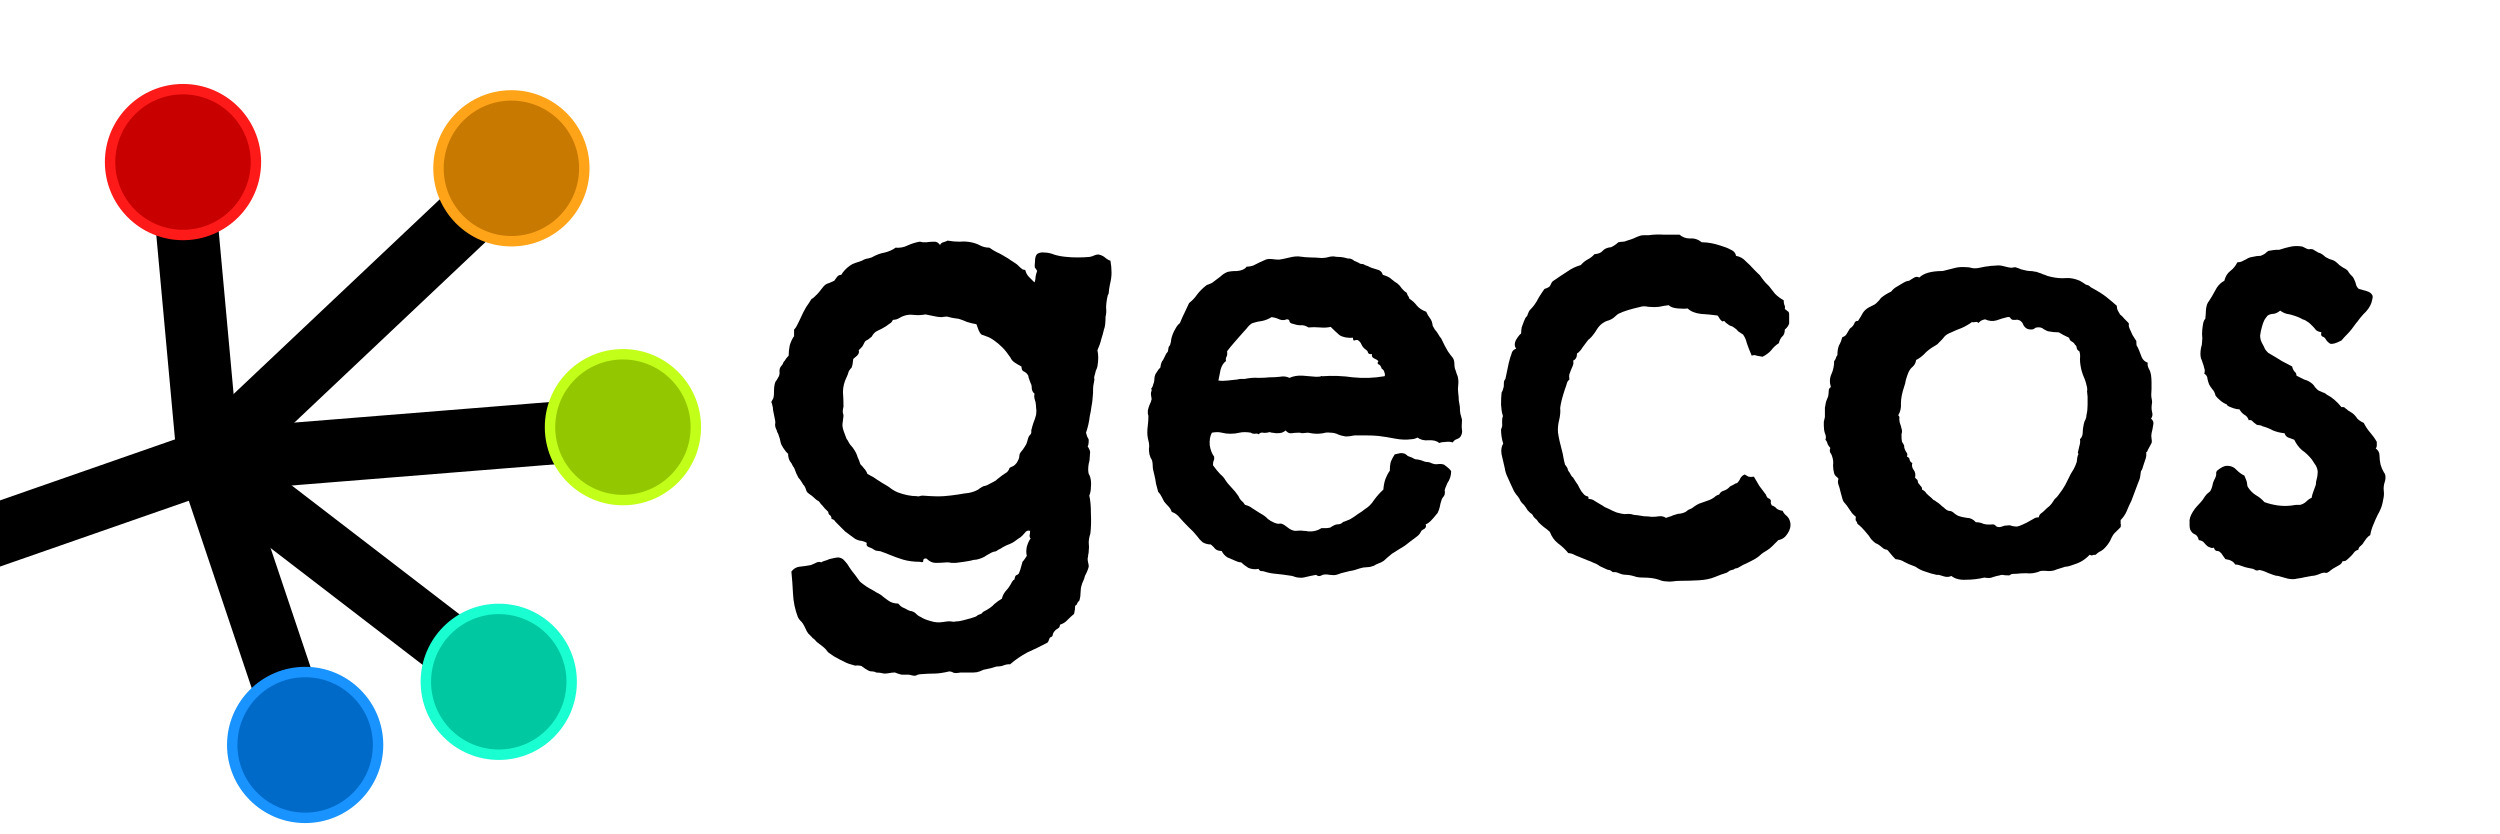
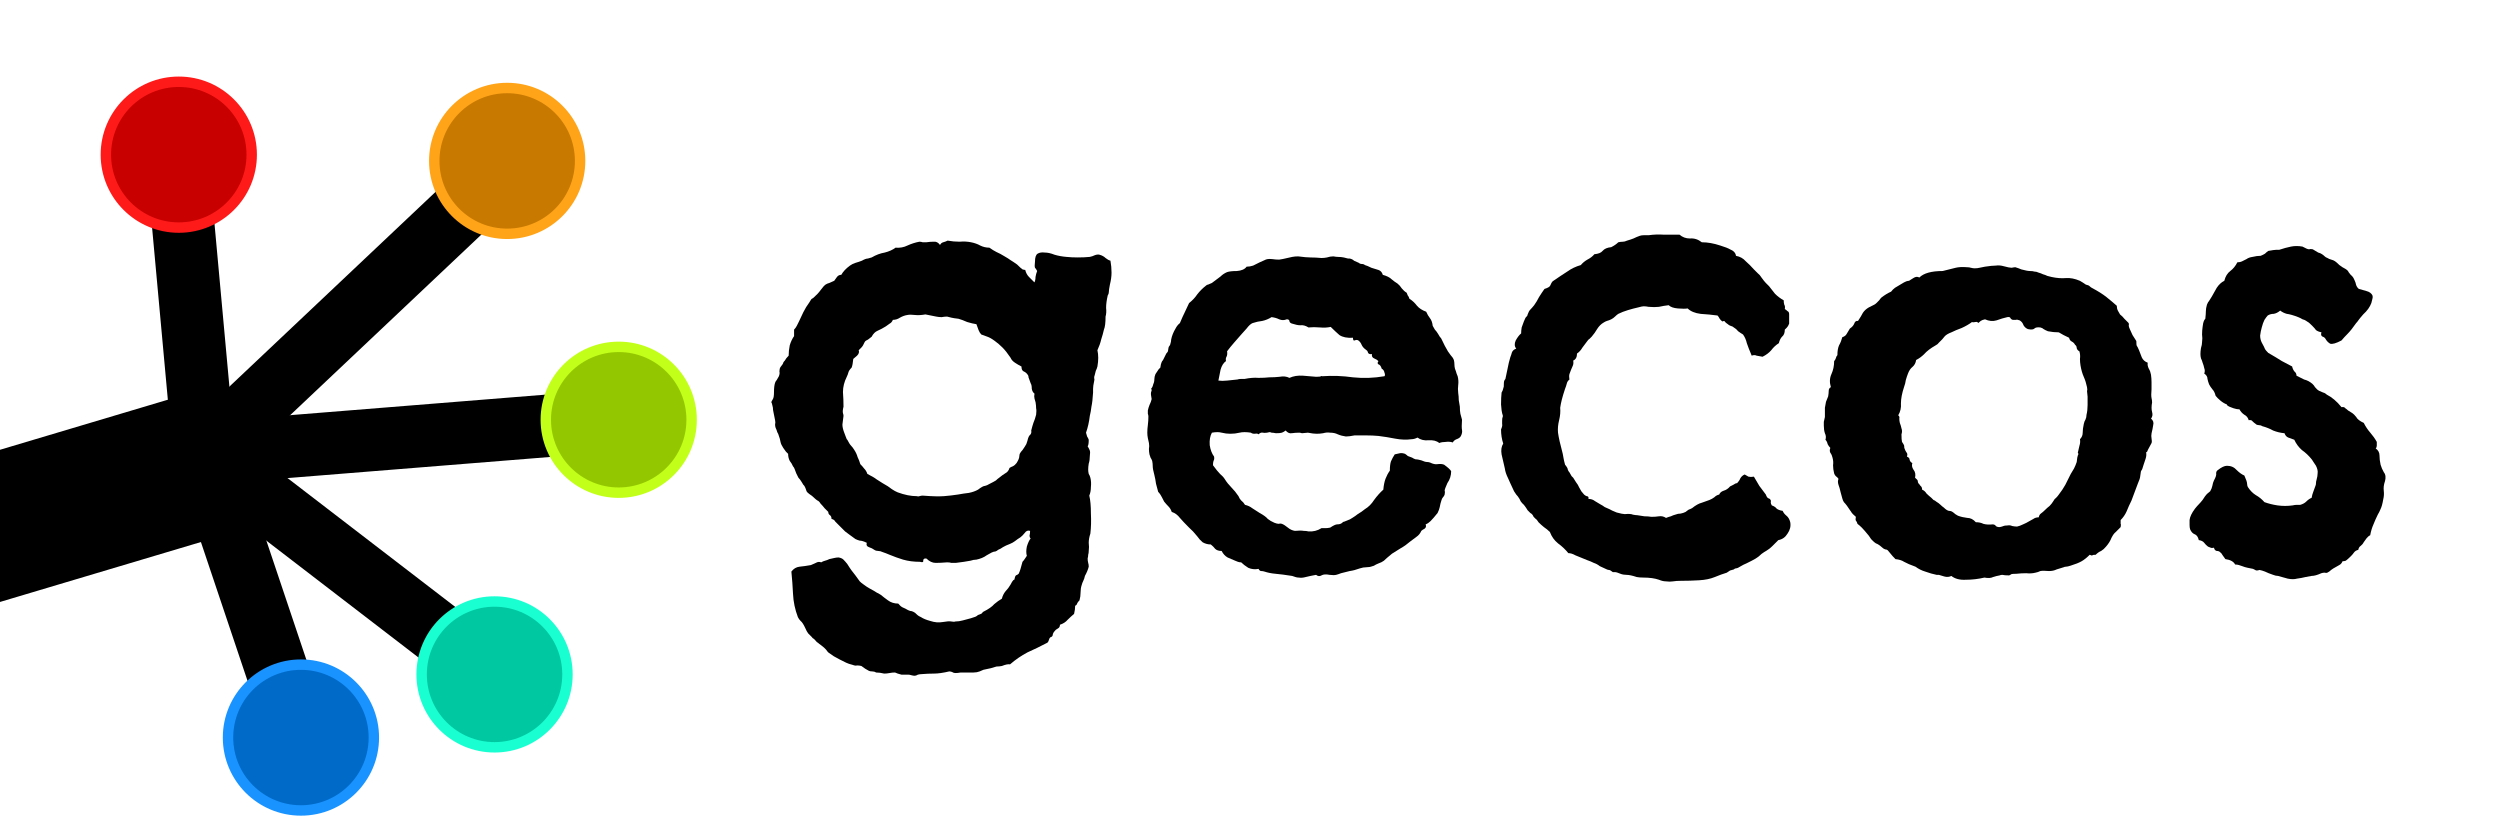
<svg xmlns="http://www.w3.org/2000/svg" width="1200" height="400" viewBox="0 0 317.5 105.833" version="1.1" id="svg8">
  <defs id="defs2" />
  <g id="layer1" transform="translate(0,-191.1667)">
-     <g id="g4626">
-       <path id="path4565" d="m 22.985,211.741 3.475,37.952" style="fill:none;stroke:#000000;stroke-width:7.938;stroke-linecap:round;stroke-linejoin:miter;stroke-miterlimit:4;stroke-dasharray:none;stroke-opacity:1" />
-       <path id="path4567" d="M 64.946,213.345 26.46,249.693" style="fill:none;stroke:#000000;stroke-width:7.938;stroke-linecap:round;stroke-linejoin:miter;stroke-miterlimit:4;stroke-dasharray:none;stroke-opacity:1" />
-       <path id="path4569" d="m 79.646,245.417 -53.187,4.276" style="fill:none;stroke:#000000;stroke-width:7.938;stroke-linecap:round;stroke-linejoin:miter;stroke-miterlimit:4;stroke-dasharray:none;stroke-opacity:1" />
-       <path id="path4571" d="M 63.343,278.024 26.46,249.693" style="fill:none;stroke:#000000;stroke-width:7.938;stroke-linecap:round;stroke-linejoin:miter;stroke-miterlimit:4;stroke-dasharray:none;stroke-opacity:1" />
-       <path id="path4573" d="m 38.754,286.309 -12.294,-36.616" style="fill:none;stroke:#000000;stroke-width:7.938;stroke-linecap:round;stroke-linejoin:miter;stroke-miterlimit:4;stroke-dasharray:none;stroke-opacity:1" />
-       <path id="path4575" d="M -2.673,259.85 26.46,249.693" style="fill:none;stroke:#000000;stroke-width:7.938;stroke-linecap:round;stroke-linejoin:miter;stroke-miterlimit:4;stroke-dasharray:none;stroke-opacity:1" />
-       <circle r="9.26" cy="211.751" cx="23.241" id="path4520" style="fill:#c80000;fill-opacity:1;stroke:#ff1a1a;stroke-width:1.323;stroke-linecap:square;stroke-linejoin:miter;stroke-miterlimit:4;stroke-dasharray:none;stroke-dashoffset:0;stroke-opacity:1;paint-order:normal" />
-       <circle r="9.26" cy="212.543" cx="64.947" id="path4520-0" style="fill:#c87900;fill-opacity:1;stroke:#ffa419;stroke-width:1.323;stroke-linecap:square;stroke-linejoin:miter;stroke-miterlimit:4;stroke-dasharray:none;stroke-dashoffset:0;stroke-opacity:1;paint-order:normal" />
-       <circle r="9.26" cy="245.417" cx="79.112" id="path4520-6" style="fill:#93c800;fill-opacity:1;stroke:#c2ff19;stroke-width:1.323;stroke-linecap:square;stroke-linejoin:miter;stroke-miterlimit:4;stroke-dasharray:none;stroke-dashoffset:0;stroke-opacity:1;paint-order:normal" />
-       <circle r="9.26" cy="277.757" cx="63.343" id="path4520-4" style="fill:#00c8a1;fill-opacity:1;stroke:#19ffd2;stroke-width:1.323;stroke-linecap:square;stroke-linejoin:miter;stroke-miterlimit:4;stroke-dasharray:none;stroke-dashoffset:0;stroke-opacity:1;paint-order:normal" />
-       <circle r="9.26" cy="285.775" cx="38.754" id="path4520-62" style="fill:#006ac8;fill-opacity:1;stroke:#1993ff;stroke-width:1.323;stroke-linecap:square;stroke-linejoin:miter;stroke-miterlimit:4;stroke-dasharray:none;stroke-dashoffset:0;stroke-opacity:1;paint-order:normal" />
-     </g>
    <g aria-label="gecos" style="font-style:normal;font-variant:normal;font-weight:normal;font-stretch:normal;font-size:70.556px;line-height:1.25;font-family:'Chelsea Market';-inkscape-font-specification:'Chelsea Market, Normal';font-variant-ligatures:normal;font-variant-caps:normal;font-variant-numeric:normal;font-feature-settings:normal;text-align:start;letter-spacing:0px;word-spacing:0px;writing-mode:lr-tb;text-anchor:start;fill:#000000;fill-opacity:1;stroke:none;stroke-width:0.265" id="text826">
      <path d="m 141.027,224.277 q 0.138,0.758 0.138,1.516 0,0.689 -0.207,1.516 -0.138,0.689 -0.138,0.965 0,0.207 -0.138,0.413 -0.207,0.896 -0.207,1.585 0.069,0.62 -0.069,1.102 0,1.171 -0.207,1.654 -0.138,0.62 -0.345,1.24 -0.138,0.62 -0.482,1.378 0.207,0.896 0,2.067 -0.069,0.276 -0.207,0.551 -0.069,0.276 -0.138,0.551 -0.069,0.138 -0.069,0.345 0.069,0.207 0,0.413 -0.138,0.62 -0.138,0.965 0,0.276 0,0.482 -0.069,1.171 -0.207,1.791 -0.069,0.62 -0.207,1.171 -0.138,1.171 -0.482,2.136 0.069,0.276 0.138,0.482 0.138,0.207 0.207,0.413 0,0.689 -0.138,0.827 0.207,0.345 0.276,0.551 0.069,0.207 0,0.689 0,0.551 -0.138,0.965 -0.069,0.413 -0.069,0.758 0,0.276 0.069,0.551 0.138,0.207 0.207,0.482 0.138,0.551 0.069,1.171 0,0.62 -0.207,1.102 0.207,0.827 0.207,2.274 0.069,1.378 -0.069,2.549 -0.207,0.62 -0.207,1.171 0.069,0.551 0,1.034 0,0.276 -0.069,0.482 0,0.207 -0.069,0.482 0,0.276 0.069,0.551 0.069,0.207 0.069,0.482 -0.138,0.551 -0.482,1.171 -0.069,0.345 -0.207,0.62 -0.138,0.276 -0.207,0.551 -0.138,0.413 -0.138,0.896 0,0.551 -0.138,1.034 -0.138,0.138 -0.276,0.345 -0.069,0.276 -0.276,0.345 0,0.482 -0.138,1.034 -0.413,0.345 -0.827,0.758 -0.345,0.413 -0.965,0.62 0,0.345 -0.276,0.482 -0.276,0.138 -0.413,0.345 -0.138,0.138 -0.207,0.345 0,0.207 -0.138,0.345 -0.276,0.069 -0.345,0.345 -0.069,0.276 -0.207,0.413 -1.309,0.689 -2.549,1.24 -1.171,0.62 -2.205,1.516 -0.345,-0.069 -1.034,0.207 -0.345,0.069 -0.689,0.069 -0.276,0.069 -0.689,0.207 -0.62,0.138 -0.965,0.207 -0.345,0.138 -0.482,0.207 -0.345,0.138 -0.758,0.138 -0.413,0 -0.896,0 -0.345,0 -0.758,0 -0.344,0.069 -0.689,0.069 -0.207,0 -0.413,-0.138 -0.207,-0.069 -0.345,-0.069 -1.171,0.276 -1.929,0.276 -0.758,0 -1.585,0.069 -0.207,0 -0.482,0.069 -0.207,0.138 -0.413,0.138 -0.138,0 -0.413,-0.069 -0.207,-0.069 -0.345,-0.069 h -0.896 q -0.276,-0.069 -0.482,-0.138 -0.207,-0.069 -0.345,-0.138 -0.345,0 -0.689,0.069 -0.345,0.069 -0.689,0.069 -0.551,-0.138 -1.034,-0.138 -0.207,-0.138 -0.482,-0.138 -0.276,0 -0.413,-0.069 -0.138,-0.069 -0.482,-0.276 -0.276,-0.207 -0.482,-0.345 -0.276,-0.069 -0.551,-0.069 -0.207,0.069 -0.551,-0.069 -0.551,-0.138 -0.827,-0.276 -0.276,-0.138 -0.827,-0.413 -0.413,-0.207 -0.758,-0.413 -0.276,-0.207 -0.689,-0.482 -0.138,-0.138 -0.276,-0.345 -0.138,-0.138 -0.276,-0.276 -0.413,-0.345 -0.62,-0.482 -0.138,-0.138 -0.276,-0.207 -0.345,-0.413 -0.482,-0.482 -0.069,0 -0.138,-0.138 -0.207,-0.207 -0.482,-0.482 -0.207,-0.276 -0.345,-0.62 -0.345,-0.758 -0.62,-0.965 -0.207,-0.207 -0.345,-0.482 -0.551,-1.447 -0.62,-2.963 -0.069,-1.447 -0.207,-2.825 0.413,-0.551 1.034,-0.62 0.689,-0.069 1.447,-0.207 0.345,-0.138 0.62,-0.276 0.345,-0.207 0.689,-0.069 0.207,-0.138 0.482,-0.207 0.276,-0.069 0.551,-0.207 0.345,-0.069 0.62,-0.138 0.276,-0.069 0.551,-0.069 0.413,0.069 0.62,0.276 0.207,0.207 0.482,0.551 0.344,0.551 0.551,0.827 0.207,0.276 0.482,0.62 0.413,0.551 0.551,0.758 0.207,0.207 0.413,0.345 0.551,0.413 0.827,0.551 0.345,0.207 0.62,0.345 0.413,0.276 0.482,0.276 0.138,0.069 0.345,0.207 0.413,0.345 0.896,0.689 0.551,0.413 1.309,0.413 0.276,0.345 0.551,0.482 0.345,0.138 0.689,0.345 0.276,0.138 0.482,0.138 0.207,0.069 0.413,0.207 0.345,0.345 0.482,0.413 0.138,0.069 0.276,0.138 0.413,0.276 1.171,0.482 0.827,0.276 1.585,0.138 0.758,-0.138 1.102,-0.069 0.345,0.069 0.482,0 0.482,0 0.965,-0.138 0.551,-0.138 1.034,-0.276 0.207,-0.069 0.413,-0.138 0.276,-0.069 0.482,-0.276 0.482,-0.138 0.551,-0.276 0.069,-0.138 0.138,-0.138 0.965,-0.482 1.378,-0.965 0.482,-0.413 0.965,-0.689 0.138,-0.551 0.482,-0.965 0.345,-0.345 0.62,-0.827 0.207,-0.413 0.345,-0.551 0.069,-0.069 0.138,-0.069 0.069,-0.413 0.207,-0.551 0.207,-0.069 0.345,-0.207 0.207,-0.413 0.482,-1.516 0.138,-0.138 0.276,-0.345 0.138,-0.207 0.276,-0.413 -0.138,-0.482 0,-1.171 0.207,-0.689 0.482,-1.034 -0.138,-0.138 -0.138,-0.345 0.069,-0.276 0.069,-0.62 -0.413,-0.138 -0.689,0.276 -0.276,0.345 -0.551,0.551 -0.345,0.207 -0.689,0.482 -0.276,0.207 -0.62,0.345 -0.551,0.207 -0.896,0.413 -0.276,0.207 -0.62,0.345 -0.138,0.138 -0.345,0.207 -0.207,0 -0.482,0.138 -0.276,0.138 -0.62,0.345 -0.276,0.207 -0.62,0.345 -0.345,0.138 -0.689,0.207 -0.345,0 -0.758,0.138 -0.413,0.069 -0.827,0.138 -0.413,0.069 -1.034,0.138 -0.276,0 -0.551,0 -0.207,-0.069 -0.551,-0.069 -0.827,0.069 -1.447,0.069 -0.62,0 -1.171,-0.551 -0.413,-0.069 -0.413,0.276 0.069,0.276 -0.413,0.138 -1.171,0 -2.136,-0.276 -0.896,-0.276 -1.723,-0.62 -0.482,-0.207 -0.896,-0.345 -0.276,-0.138 -0.551,-0.138 -0.276,0 -0.482,-0.138 -0.276,-0.207 -0.689,-0.345 -0.413,-0.138 -0.276,-0.551 -0.551,-0.276 -0.896,-0.276 -0.276,-0.069 -0.551,-0.207 -0.482,-0.345 -0.758,-0.551 -0.276,-0.207 -0.551,-0.413 l -0.827,-0.827 q -0.207,-0.207 -0.413,-0.413 -0.138,-0.276 -0.482,-0.345 0,-0.344 -0.207,-0.482 -0.207,-0.138 -0.207,-0.413 -0.276,-0.276 -0.482,-0.482 -0.207,-0.276 -0.482,-0.551 -0.207,-0.345 -0.413,-0.413 -0.207,-0.138 -0.345,-0.276 -0.345,-0.345 -0.689,-0.551 -0.276,-0.207 -0.345,-0.345 -0.207,-0.689 -0.413,-0.827 -0.138,-0.207 -0.207,-0.345 -0.207,-0.344 -0.413,-0.551 -0.138,-0.276 -0.276,-0.551 -0.138,-0.413 -0.207,-0.551 -0.069,-0.207 -0.207,-0.345 -0.138,-0.345 -0.413,-0.689 -0.207,-0.413 -0.207,-0.896 -0.138,-0.138 -0.276,-0.276 -0.138,-0.207 -0.345,-0.482 -0.276,-0.413 -0.345,-0.758 -0.069,-0.413 -0.207,-0.758 -0.069,-0.276 -0.207,-0.482 -0.069,-0.276 -0.207,-0.551 -0.069,-0.207 -0.069,-0.413 0.069,-0.276 0,-0.551 -0.138,-0.758 -0.207,-1.034 -0.069,-0.276 -0.069,-0.551 -0.138,-0.689 -0.207,-0.689 0,-0.069 0.207,-0.413 0.138,-0.207 0.138,-0.896 0,-0.758 0.138,-1.171 0.069,-0.207 0.207,-0.345 0.138,-0.207 0.276,-0.482 0.138,-0.345 0.069,-0.62 0,-0.344 0.138,-0.551 0.345,-0.413 0.345,-0.551 0.069,-0.138 0.207,-0.276 0.138,-0.276 0.482,-0.62 0,-0.62 0.138,-1.309 0.207,-0.689 0.551,-1.171 v -0.827 q 0.207,-0.207 0.345,-0.482 0.138,-0.276 0.276,-0.551 0.276,-0.551 0.551,-1.171 0.345,-0.689 0.758,-1.24 0.276,-0.482 0.345,-0.482 0.138,-0.069 0.207,-0.138 0.551,-0.482 0.896,-0.965 0.345,-0.482 0.62,-0.689 0.207,-0.138 0.482,-0.207 0.345,-0.138 0.62,-0.276 0.207,-0.276 0.345,-0.482 0.207,-0.276 0.551,-0.276 0.345,-0.62 1.102,-1.171 0.276,-0.207 0.689,-0.345 0.482,-0.138 0.827,-0.276 0.482,-0.276 0.758,-0.276 0.276,-0.069 0.482,-0.138 0.827,-0.482 1.654,-0.62 0.827,-0.207 1.378,-0.62 0.827,0.069 1.516,-0.276 0.758,-0.345 1.516,-0.482 0.207,0 0.413,0.069 0.207,0 0.482,0 0.482,-0.069 0.896,-0.069 0.482,-0.069 0.827,0.413 0.138,-0.276 0.413,-0.345 0.276,-0.069 0.551,-0.207 0.758,0.138 1.516,0.138 0.758,-0.069 1.447,0.069 0.689,0.138 1.171,0.413 0.551,0.276 1.171,0.276 0.482,0.345 0.896,0.551 0.482,0.207 1.034,0.551 0.482,0.276 0.758,0.482 0.345,0.207 0.827,0.551 0.482,0.482 0.689,0.62 0.207,0.069 0.345,0.069 0.138,0.551 0.482,0.896 0.345,0.345 0.689,0.689 0.138,-0.276 0.138,-0.689 0.069,-0.413 0.207,-0.758 -0.138,-0.276 -0.276,-0.413 -0.069,-0.207 0,-0.758 0,-0.827 0.345,-1.034 0.345,-0.207 0.896,-0.138 0.551,0 1.24,0.276 0.689,0.207 1.516,0.276 0.62,0.069 1.447,0.069 0.827,0 1.516,-0.069 0.345,-0.069 0.62,-0.207 0.345,-0.138 0.62,-0.069 0.482,0.138 0.758,0.413 0.344,0.276 0.62,0.344 z m -9.44,19.568 q 0.069,-0.551 0,-0.827 0,-0.344 -0.069,-0.758 -0.069,-0.276 -0.138,-0.482 -0.069,-0.276 0,-0.62 -0.276,-0.207 -0.344,-0.62 0,-0.482 -0.138,-0.689 -0.207,-0.551 -0.276,-0.758 0,-0.207 -0.069,-0.276 -0.207,-0.345 -0.551,-0.482 -0.276,-0.138 -0.276,-0.62 -0.413,-0.207 -0.827,-0.482 -0.413,-0.276 -0.551,-0.62 -0.551,-0.827 -1.034,-1.309 -0.482,-0.482 -0.965,-0.827 -0.551,-0.413 -0.965,-0.551 -0.413,-0.138 -0.758,-0.276 -0.207,-0.207 -0.345,-0.551 -0.138,-0.345 -0.276,-0.758 -0.482,-0.069 -1.171,-0.276 -0.62,-0.276 -1.102,-0.413 -0.62,-0.069 -0.896,-0.138 -0.276,-0.069 -0.551,-0.138 -0.345,0 -0.689,0.069 -0.345,0 -0.689,-0.069 -0.345,-0.069 -0.689,-0.138 -0.345,-0.069 -0.689,-0.138 -0.758,0.138 -1.378,0.069 -0.551,-0.069 -0.896,0 -0.482,0.069 -0.965,0.345 -0.413,0.276 -0.896,0.276 -0.138,0.345 -0.413,0.482 -0.207,0.138 -0.482,0.345 -0.551,0.345 -1.034,0.551 -0.482,0.207 -0.758,0.758 -0.482,0.413 -0.689,0.482 -0.138,0.069 -0.207,0.207 -0.207,0.482 -0.413,0.689 -0.207,0.207 -0.344,0.345 0.138,0.345 -0.207,0.689 -0.345,0.276 -0.482,0.413 -0.069,0.758 -0.207,1.102 -0.345,0.345 -0.413,0.62 -0.069,0.276 -0.207,0.551 -0.482,0.965 -0.482,1.929 0.069,0.965 0.069,1.86 -0.138,0.551 -0.069,0.827 0.069,0.207 0.069,0.345 -0.069,0.62 -0.138,1.102 0,0.413 0.207,0.965 0.069,0.138 0.207,0.551 0.138,0.413 0.207,0.413 0.276,0.551 0.482,0.758 0.207,0.207 0.413,0.551 0.276,0.413 0.413,0.896 0.207,0.413 0.345,0.896 0.276,0.276 0.482,0.551 0.276,0.276 0.413,0.689 0.827,0.413 1.171,0.689 0.413,0.276 0.758,0.482 0.758,0.413 1.171,0.758 0.413,0.276 0.758,0.413 1.309,0.482 2.412,0.482 0.207,0.069 0.345,0 0.207,-0.069 0.413,-0.069 1.791,0.138 2.687,0.069 0.896,-0.069 1.791,-0.207 0.758,-0.138 1.378,-0.207 0.689,-0.138 1.171,-0.413 0.62,-0.482 0.896,-0.482 0.276,-0.069 0.482,-0.207 0.689,-0.345 0.896,-0.482 0.207,-0.207 0.413,-0.345 0.413,-0.345 0.758,-0.551 0.413,-0.207 0.551,-0.689 0.207,-0.138 0.413,-0.207 0.276,-0.138 0.482,-0.413 0.345,-0.551 0.345,-0.827 0,-0.276 0.138,-0.482 0.138,-0.207 0.276,-0.345 0.138,-0.207 0.276,-0.413 0.138,-0.207 0.207,-0.345 0.069,-0.207 0.138,-0.413 0.138,-0.62 0.345,-0.758 0.207,-0.207 0.138,-0.551 0.138,-0.551 0.276,-0.965 0.207,-0.482 0.345,-1.034 z" style="font-style:normal;font-variant:normal;font-weight:normal;font-stretch:normal;font-size:70.556px;font-family:'Chelsea Market';-inkscape-font-specification:'Chelsea Market, Normal';font-variant-ligatures:normal;font-variant-caps:normal;font-variant-numeric:normal;font-feature-settings:normal;text-align:start;writing-mode:lr-tb;text-anchor:start;stroke-width:0.265" id="path828" />
      <path d="m 185.675,244.466 q -0.069,0.965 0,1.309 0.069,0.345 -0.138,0.758 -0.138,0.276 -0.551,0.413 -0.345,0.138 -0.482,0.413 -0.413,-0.138 -0.896,-0.069 -0.482,0 -0.827,0.138 -0.482,-0.413 -1.378,-0.345 -0.827,0.069 -1.378,-0.345 -0.413,0.207 -0.758,0.207 -0.965,0.138 -2.067,-0.069 -1.034,-0.207 -2.136,-0.345 -0.758,-0.069 -1.585,-0.069 -0.827,0 -1.447,0 -0.689,0.138 -1.102,0.138 -0.551,-0.069 -1.034,-0.276 -0.413,-0.207 -0.965,-0.207 -0.413,-0.069 -0.896,0.069 -0.413,0.069 -0.827,0.069 -0.413,0 -1.102,-0.138 -0.551,0.069 -0.758,0.069 -0.207,-0.069 -0.345,-0.069 -0.482,0 -0.965,0.069 -0.413,0.069 -0.758,-0.345 -0.276,0.207 -0.482,0.276 -0.207,0.069 -0.758,0.069 -0.345,-0.069 -0.551,-0.069 -0.138,-0.069 -0.276,-0.069 -0.482,0.138 -0.827,0.069 -0.276,-0.069 -0.551,0.207 -0.138,-0.138 -0.482,-0.069 -0.345,0 -0.482,-0.138 -0.896,-0.138 -1.447,0 -0.551,0.138 -1.171,0.138 -0.551,0 -1.102,-0.138 -0.482,-0.138 -1.24,0 -0.345,0.62 -0.276,1.585 0.138,0.896 0.551,1.447 0.069,0.344 -0.069,0.551 -0.069,0.207 -0.069,0.551 0.551,0.758 0.896,1.102 0.413,0.345 0.62,0.689 0.345,0.551 0.827,1.034 0.482,0.482 0.896,1.102 0.138,0.345 0.345,0.551 0.276,0.207 0.482,0.551 0.551,0.138 0.896,0.413 0.413,0.276 0.965,0.62 0.758,0.413 1.034,0.758 0.345,0.276 0.827,0.482 0.345,0.138 0.551,0.138 0.207,-0.069 0.413,0 0.344,0.138 0.758,0.482 0.413,0.344 0.896,0.413 0.758,-0.069 1.102,0 0.345,0 0.62,0.069 0.896,0.069 1.654,-0.413 0.345,0 0.551,0 0.207,0 0.551,-0.069 0.62,-0.413 0.896,-0.413 0.345,0 0.551,-0.138 0.207,-0.207 0.344,-0.207 0.207,-0.069 0.345,-0.138 0.413,-0.138 0.689,-0.345 0.345,-0.207 0.689,-0.482 0.482,-0.276 0.896,-0.62 0.689,-0.413 1.171,-1.171 0.551,-0.758 1.171,-1.309 0.069,-0.827 0.276,-1.378 0.207,-0.551 0.551,-1.034 0,-0.758 0.138,-1.171 0.207,-0.482 0.482,-0.896 0.345,-0.069 0.62,-0.138 0.276,-0.069 0.689,0.069 0.207,0.138 0.345,0.276 0.207,0.069 0.551,0.207 0.207,0.138 0.413,0.207 0.276,0 0.758,0.138 0.482,0.207 0.689,0.207 0.207,0 0.413,0.069 0.551,0.276 0.965,0.207 0.482,-0.069 0.827,0.069 0.758,0.551 0.896,0.827 0,0.827 -0.482,1.516 -0.345,0.758 -0.345,0.965 0.069,0.138 0,0.482 -0.069,0.207 -0.207,0.345 -0.138,0.138 -0.207,0.413 -0.138,0.413 -0.207,0.827 -0.069,0.345 -0.276,0.758 -0.551,0.689 -0.896,1.034 -0.276,0.276 -0.62,0.413 0.138,0.345 -0.138,0.551 -0.276,0.138 -0.413,0.276 -0.207,0.482 -0.62,0.758 -0.345,0.276 -0.827,0.62 -0.551,0.482 -1.171,0.827 -0.551,0.345 -1.102,0.689 -0.758,0.62 -1.034,0.896 -0.276,0.207 -0.689,0.345 -0.345,0.138 -0.551,0.276 -0.138,0.069 -0.207,0.069 -0.345,0.138 -0.758,0.138 -0.413,0 -0.827,0.138 -0.758,0.276 -1.309,0.345 -0.551,0.138 -1.102,0.276 -0.345,0.138 -0.62,0.207 -0.276,0.069 -0.827,0 -0.689,-0.138 -1.034,0.069 -0.344,0.207 -0.689,-0.069 -0.758,0.138 -1.309,0.276 -0.482,0.138 -0.896,0.069 -0.207,0 -0.413,-0.069 -0.207,-0.069 -0.413,-0.138 -1.309,-0.207 -2.136,-0.276 -0.758,-0.069 -1.378,-0.276 -0.207,-0.069 -0.413,-0.069 -0.207,0 -0.345,-0.276 -0.689,0.138 -1.309,-0.138 -0.551,-0.345 -0.896,-0.689 -0.207,0 -0.413,-0.069 -0.138,-0.069 -0.345,-0.138 -0.482,-0.207 -0.965,-0.413 -0.482,-0.276 -0.758,-0.827 -0.551,0 -0.827,-0.276 -0.207,-0.276 -0.551,-0.551 -0.551,0 -1.034,-0.276 -0.413,-0.345 -0.689,-0.758 -0.551,-0.689 -1.034,-1.102 -0.758,-0.758 -1.171,-1.24 -0.413,-0.551 -1.034,-0.758 -0.138,-0.413 -0.413,-0.689 -0.276,-0.276 -0.551,-0.62 -0.345,-0.689 -0.482,-0.896 -0.138,-0.207 -0.276,-0.345 -0.138,-0.551 -0.276,-1.034 -0.069,-0.551 -0.207,-1.102 -0.207,-0.758 -0.207,-1.102 0,-0.345 -0.069,-0.689 -0.069,-0.207 -0.207,-0.413 -0.069,-0.207 -0.138,-0.413 -0.069,-0.345 -0.069,-0.689 0.069,-0.345 0,-0.758 -0.069,-0.345 -0.138,-0.62 -0.069,-0.345 -0.069,-0.689 0,-0.482 0.069,-0.965 0.069,-0.551 0.069,-1.102 0,-0.138 -0.069,-0.345 0,-0.276 0,-0.413 0.069,-0.345 0.207,-0.689 0.207,-0.413 0.276,-0.758 -0.138,-0.62 -0.069,-0.896 0.138,-0.276 0,-0.413 0.138,-0.138 0.207,-0.345 0.069,-0.276 0.138,-0.413 0.069,-0.207 0.069,-0.482 0,-0.276 0.138,-0.62 0.345,-0.551 0.413,-0.62 0.138,-0.138 0.207,-0.207 0.069,-0.482 0.138,-0.62 0.069,-0.207 0.207,-0.345 0.345,-0.689 0.413,-0.827 0.138,-0.138 0.207,-0.276 0.069,-0.551 0.138,-0.62 0.069,-0.069 0.138,-0.207 0.138,-0.413 0.138,-0.689 0.069,-0.345 0.207,-0.689 0.138,-0.345 0.345,-0.689 0.207,-0.413 0.551,-0.689 0.345,-0.827 0.62,-1.378 0.276,-0.62 0.551,-1.171 0.62,-0.482 1.034,-1.102 0.482,-0.62 1.102,-1.102 0.138,-0.138 0.276,-0.138 0.207,-0.069 0.482,-0.207 0.758,-0.551 1.102,-0.827 0.345,-0.345 0.827,-0.551 0.413,-0.138 1.24,-0.138 0.896,-0.069 1.24,-0.551 0.413,0 0.827,-0.138 0.413,-0.207 0.827,-0.413 0.276,-0.138 0.62,-0.276 0.345,-0.207 0.965,-0.138 0.482,0.069 0.896,0.069 0.482,-0.069 1.034,-0.207 0.276,-0.069 0.62,-0.138 0.345,-0.069 0.758,-0.069 1.034,0.138 1.585,0.138 0.62,0 1.378,0.069 0.345,0 0.689,-0.069 0.413,-0.138 0.827,-0.138 0.345,0.069 0.62,0.069 0.345,0 0.689,0.069 0.482,0.138 0.551,0.138 0.138,0 0.207,0 0.345,0.069 0.551,0.276 0.276,0.138 0.62,0.276 0.138,0.138 0.345,0.138 0.276,0 0.413,0.138 0.276,0.069 0.827,0.345 0.482,0.138 0.896,0.276 0.413,0.138 0.551,0.62 0.758,0.207 1.102,0.551 0.413,0.345 0.758,0.551 0.276,0.207 0.551,0.62 0.276,0.345 0.62,0.551 0.069,0.207 0.138,0.345 0.138,0.138 0.207,0.413 0.551,0.345 0.965,0.896 0.413,0.482 1.171,0.758 0.207,0.482 0.482,0.827 0.276,0.345 0.345,0.965 0.138,0.207 0.276,0.482 0.207,0.207 0.413,0.551 0.069,0.138 0.207,0.345 0.207,0.207 0.276,0.413 0.345,0.758 0.758,1.447 0.138,0.207 0.345,0.482 0.276,0.276 0.413,0.62 0.069,0.276 0.069,0.551 0,0.276 0.069,0.551 0.138,0.344 0.207,0.62 0.069,0.207 0.138,0.345 0.138,0.551 0.069,1.102 -0.069,0.482 0,1.034 0.069,0.413 0.069,0.896 0.069,0.413 0.138,0.827 0,0.551 0.069,0.896 z m -9.853,-5.512 q 0.138,-0.138 0,-0.482 -0.069,-0.345 -0.345,-0.482 -0.138,-0.482 -0.413,-0.551 -0.207,-0.138 0,-0.413 -0.207,-0.207 -0.551,-0.345 -0.345,-0.138 -0.276,-0.551 -0.345,0.069 -0.482,-0.138 -0.069,-0.276 -0.207,-0.345 -0.482,-0.345 -0.62,-0.689 -0.138,-0.345 -0.413,-0.551 -0.207,-0.138 -0.482,0 -0.207,0.069 -0.207,-0.345 -1.102,0.069 -1.723,-0.345 -0.551,-0.482 -1.102,-1.034 -0.62,0.138 -1.378,0.069 -0.758,-0.069 -1.447,0 -0.551,-0.345 -1.034,-0.276 -0.413,0 -1.034,-0.207 -0.276,-0.069 -0.345,-0.276 0,-0.276 -0.345,-0.276 -0.482,0.207 -0.965,0 -0.413,-0.207 -0.965,-0.276 -0.551,0.345 -1.171,0.482 -0.62,0.069 -1.24,0.276 -0.345,0.138 -0.758,0.689 -0.413,0.482 -0.62,0.689 -0.482,0.551 -0.965,1.102 -0.482,0.551 -0.896,1.102 0.069,0.413 -0.069,0.689 -0.138,0.207 -0.069,0.551 -0.482,0.345 -0.689,1.102 -0.138,0.689 -0.276,1.378 0.482,0.069 1.102,0 0.62,-0.069 1.309,-0.138 0.207,-0.069 0.413,-0.069 0.276,0 0.482,0 1.034,-0.207 1.791,-0.138 0.758,0 1.378,-0.069 0.689,0 1.309,-0.069 0.689,-0.138 1.24,0.138 0.758,-0.345 1.723,-0.276 1.034,0.069 1.654,0.138 0.551,0 0.62,-0.069 0.069,-0.069 0.138,0 1.998,-0.138 3.927,0.138 1.998,0.207 3.996,-0.138 z" style="font-style:normal;font-variant:normal;font-weight:normal;font-stretch:normal;font-size:70.556px;font-family:'Chelsea Market';-inkscape-font-specification:'Chelsea Market, Normal';font-variant-ligatures:normal;font-variant-caps:normal;font-variant-numeric:normal;font-feature-settings:normal;text-align:start;writing-mode:lr-tb;text-anchor:start;stroke-width:0.265" id="path830" />
      <path d="m 227.361,257.488 q 0.138,0.758 -0.345,1.447 -0.413,0.689 -1.171,0.827 -0.345,0.345 -0.758,0.758 -0.413,0.413 -1.034,0.758 -0.345,0.207 -0.689,0.551 -0.345,0.276 -0.896,0.551 -0.276,0.138 -0.689,0.345 -0.345,0.138 -0.689,0.345 -0.413,0.276 -0.62,0.276 -0.138,0 -0.276,0.138 -0.207,0.069 -0.482,0.138 -0.207,0.138 -0.413,0.276 -0.689,0.207 -1.516,0.551 -0.827,0.345 -1.998,0.413 -1.171,0.069 -2.343,0.069 -0.551,0 -0.965,0.069 -0.413,0.069 -0.896,0 -0.413,0 -0.896,-0.207 -0.413,-0.138 -0.896,-0.207 -0.551,-0.069 -1.102,-0.069 -0.482,0 -0.827,-0.069 -0.827,-0.276 -1.309,-0.276 -0.413,0 -0.758,-0.138 -0.482,-0.207 -0.689,-0.207 -0.138,0 -0.276,0 -0.345,-0.276 -0.482,-0.276 -0.138,0 -0.276,-0.069 -0.482,-0.207 -0.896,-0.413 -0.345,-0.276 -0.758,-0.413 -0.413,-0.207 -0.827,-0.345 -0.965,-0.413 -1.516,-0.62 -0.482,-0.276 -0.896,-0.276 -0.551,-0.689 -1.309,-1.24 -0.689,-0.551 -1.034,-1.447 -0.345,-0.345 -0.758,-0.62 -0.345,-0.276 -0.689,-0.62 -0.207,-0.345 -0.345,-0.413 -0.138,-0.138 -0.276,-0.276 -0.138,-0.345 -0.413,-0.482 -0.207,-0.207 -0.344,-0.345 -0.413,-0.689 -0.689,-0.896 -0.207,-0.207 -0.345,-0.551 -0.207,-0.345 -0.413,-0.551 -0.138,-0.207 -0.276,-0.413 -0.345,-0.758 -0.482,-1.034 -0.138,-0.345 -0.276,-0.62 -0.345,-0.689 -0.413,-1.24 -0.207,-0.965 -0.413,-1.791 -0.138,-0.827 0.207,-1.378 -0.276,-0.827 -0.276,-1.791 0.207,-0.482 0.138,-0.689 0,-0.276 0,-0.413 0,-0.345 0.069,-0.482 0.069,-0.138 -0.069,-0.482 -0.069,-0.207 -0.138,-1.102 0,-0.896 0.069,-1.516 0.069,-0.138 0.138,-0.276 0.069,-0.207 0.138,-0.482 0,-0.62 0.069,-0.758 0.069,-0.138 0.138,-0.207 0.138,-0.62 0.276,-1.309 0.138,-0.758 0.345,-1.447 0.138,-0.345 0.207,-0.62 0.138,-0.345 0.551,-0.482 -0.344,-0.413 -0.069,-1.034 0.345,-0.62 0.689,-0.896 0,-0.345 0.069,-0.758 0.138,-0.413 0.276,-0.758 0.207,-0.551 0.345,-0.62 0.138,-0.138 0.138,-0.276 0.138,-0.413 0.344,-0.62 0.207,-0.207 0.482,-0.551 0.345,-0.482 0.62,-1.034 0.344,-0.551 0.689,-1.034 0.689,-0.207 0.758,-0.482 0.138,-0.345 0.276,-0.482 1.102,-0.758 1.86,-1.24 0.758,-0.551 1.723,-0.827 0.345,-0.413 0.827,-0.689 0.551,-0.276 0.896,-0.689 0.758,-0.069 1.034,-0.413 0.345,-0.413 1.102,-0.482 0.551,-0.276 0.896,-0.62 0.276,-0.069 0.551,-0.069 0.276,0 0.551,-0.138 0.482,-0.138 0.827,-0.276 0.413,-0.207 0.827,-0.345 0.207,-0.069 0.482,-0.069 0.276,0 0.62,0 0.965,-0.138 1.929,-0.069 0.965,0 1.998,0 0.551,0.482 1.309,0.482 0.827,-0.069 1.516,0.482 1.102,0 2.343,0.413 0.896,0.276 1.24,0.482 0.689,0.276 0.758,0.827 0.758,0.138 1.24,0.689 0.551,0.482 1.034,1.034 0.276,0.276 0.482,0.482 0.276,0.207 0.482,0.551 0.345,0.482 0.551,0.689 0.207,0.207 0.413,0.413 0.345,0.413 0.758,0.965 0.482,0.482 1.102,0.827 0,0.345 0.069,0.551 0.138,0.207 0.069,0.551 0.207,0.138 0.345,0.276 0.207,0.069 0.207,0.413 v 1.171 q -0.138,0.345 -0.276,0.482 -0.138,0.138 -0.276,0.276 0,0.62 -0.345,0.896 -0.276,0.276 -0.413,0.827 -0.551,0.345 -0.965,0.896 -0.413,0.482 -1.102,0.827 -0.413,-0.069 -0.758,-0.138 -0.276,-0.138 -0.62,0 -0.413,-0.965 -0.62,-1.585 -0.138,-0.62 -0.482,-1.102 -0.345,-0.207 -0.62,-0.413 -0.207,-0.276 -0.551,-0.482 -0.138,-0.138 -0.413,-0.207 -0.207,-0.069 -0.345,-0.207 -0.207,-0.138 -0.345,-0.276 -0.069,-0.207 -0.345,-0.069 -0.207,-0.138 -0.345,-0.345 -0.138,-0.276 -0.276,-0.413 -1.034,-0.138 -2.136,-0.207 -1.102,-0.138 -1.654,-0.689 -0.413,0.069 -1.24,0 -0.827,-0.069 -1.171,-0.413 -0.62,0.069 -1.24,0.207 -0.551,0.069 -1.309,0 -0.345,-0.069 -0.62,-0.069 -0.207,0 -0.689,0.138 -0.62,0.138 -1.309,0.345 -0.689,0.207 -1.24,0.482 -0.207,0.138 -0.413,0.345 -0.207,0.207 -0.482,0.345 -0.276,0.138 -0.551,0.207 -0.207,0.069 -0.413,0.207 -0.482,0.276 -0.827,0.827 -0.276,0.482 -0.689,0.965 -0.138,0.138 -0.276,0.276 -0.138,0.069 -0.276,0.276 -0.276,0.345 -0.62,0.827 -0.276,0.482 -0.689,0.758 0,0.689 -0.482,0.896 0.069,0.413 -0.069,0.689 -0.069,0.207 -0.207,0.482 -0.069,0.207 -0.207,0.551 -0.069,0.276 0,0.689 -0.276,0.207 -0.345,0.551 -0.069,0.276 -0.207,0.62 -0.276,0.827 -0.413,1.378 -0.138,0.551 -0.207,1.034 0.069,0.758 -0.138,1.585 -0.207,0.827 -0.138,1.585 0.069,0.482 0.207,1.102 0.138,0.551 0.276,1.102 0.138,0.482 0.207,0.965 0.069,0.413 0.207,0.896 0.345,0.413 0.345,0.62 0.069,0.207 0.207,0.345 0.207,0.345 0.276,0.482 0.069,0.069 0.207,0.207 0.138,0.207 0.345,0.551 0.276,0.345 0.413,0.689 0.138,0.207 0.276,0.482 0.207,0.276 0.345,0.413 0.138,0.138 0.345,0.207 0.276,0 0.207,0.345 0.482,0 0.827,0.276 0.345,0.207 0.689,0.413 0.276,0.138 0.551,0.345 0.345,0.138 0.62,0.276 0.207,0.138 0.896,0.413 0.758,0.207 1.034,0.207 0.758,-0.069 1.034,0.069 0.345,0.069 0.551,0.069 0.482,0.069 0.896,0.138 0.482,0 0.896,0.069 0.551,0 0.965,-0.069 0.482,-0.069 0.896,0.207 0.345,-0.138 0.62,-0.207 0.276,-0.138 0.551,-0.207 0.345,-0.138 0.689,-0.138 0.345,-0.069 0.62,-0.207 0.413,-0.345 0.551,-0.345 0.138,-0.069 0.276,-0.138 0.689,-0.551 1.24,-0.689 0.62,-0.207 0.965,-0.345 0.344,-0.138 0.62,-0.345 0.276,-0.276 0.62,-0.345 0.138,-0.345 0.551,-0.482 0.482,-0.138 0.827,-0.551 0.138,-0.069 0.413,-0.207 0.276,-0.207 0.482,-0.207 0.276,-0.276 0.413,-0.62 0.207,-0.345 0.551,-0.482 0.276,0.138 0.482,0.276 0.276,0.069 0.689,0 0.345,0.551 0.689,1.171 0.413,0.551 0.827,1.102 0.138,0.413 0.345,0.482 0.207,0.069 0.207,0.138 0.138,0.138 0.069,0.345 0,0.207 0.138,0.413 0.413,0.138 0.62,0.413 0.276,0.207 0.758,0.276 0.138,0.345 0.482,0.62 0.345,0.276 0.482,0.827 z" style="font-style:normal;font-variant:normal;font-weight:normal;font-stretch:normal;font-size:70.556px;font-family:'Chelsea Market';-inkscape-font-specification:'Chelsea Market, Normal';font-variant-ligatures:normal;font-variant-caps:normal;font-variant-numeric:normal;font-feature-settings:normal;text-align:start;writing-mode:lr-tb;text-anchor:start;stroke-width:0.265" id="path832" />
      <path d="m 273.318,242.261 q -0.138,0.758 0,1.24 0.138,0.482 -0.138,0.827 0.413,0.345 0.276,0.827 -0.069,0.482 -0.207,1.034 -0.069,0.345 0,0.689 0.069,0.345 0,0.551 -0.345,0.62 -0.482,0.896 -0.069,0.276 -0.207,0.276 0.069,0.413 -0.069,0.827 -0.138,0.413 -0.276,0.827 -0.138,0.551 -0.276,0.689 -0.069,0.138 -0.069,0.276 -0.069,0.689 -0.207,0.965 -0.069,0.207 -0.138,0.345 -0.207,0.551 -0.413,1.102 -0.207,0.551 -0.413,1.102 -0.345,0.689 -0.62,1.378 -0.276,0.62 -0.758,1.102 0,0.345 0,0.482 0.069,0.069 0,0.413 -0.344,0.345 -0.62,0.62 -0.276,0.207 -0.551,0.758 -0.207,0.551 -0.689,1.102 -0.276,0.345 -0.62,0.551 -0.345,0.138 -0.689,0.482 -0.345,0 -0.413,0.069 -0.069,0.069 -0.345,-0.069 -0.551,0.551 -1.034,0.827 -0.482,0.276 -1.378,0.551 -0.413,0.138 -0.62,0.138 -0.138,0 -0.276,0.069 -0.413,0.138 -0.896,0.276 -0.413,0.207 -0.965,0.207 -0.758,-0.069 -1.102,0 -0.276,0.138 -0.62,0.207 -0.551,0.138 -1.171,0.069 -0.62,0 -1.24,0.069 -0.551,0 -0.689,0.069 -0.138,0.138 -0.276,0.138 -0.551,0 -0.827,-0.069 -0.207,0 -0.345,0.069 -0.413,0.069 -0.827,0.207 -0.413,0.207 -1.102,0.069 -1.171,0.276 -2.343,0.276 -1.171,0.069 -1.86,-0.482 -0.413,0.207 -0.896,0.069 -0.482,-0.138 -0.689,-0.207 -0.138,0 -0.276,0 -0.689,-0.138 -1.447,-0.413 -0.689,-0.207 -1.24,-0.62 -0.965,-0.345 -1.447,-0.62 -0.413,-0.276 -1.102,-0.345 -0.413,-0.413 -0.62,-0.689 -0.207,-0.276 -0.345,-0.413 -0.138,-0.138 -0.344,-0.138 -0.207,-0.069 -0.345,-0.207 -0.551,-0.482 -0.827,-0.551 -0.207,-0.138 -0.345,-0.276 -0.138,-0.138 -0.276,-0.276 -0.138,-0.207 -0.276,-0.413 -0.62,-0.758 -0.896,-1.034 -0.276,-0.276 -0.551,-0.482 -0.069,-0.276 -0.207,-0.413 -0.069,-0.138 0,-0.482 -0.482,-0.413 -0.551,-0.551 -0.069,-0.138 -0.138,-0.207 -0.482,-0.758 -0.827,-1.102 -0.138,-0.207 -0.207,-0.482 -0.069,-0.276 -0.207,-0.758 -0.138,-0.62 -0.276,-0.965 -0.138,-0.413 0,-0.758 -0.138,-0.207 -0.345,-0.345 -0.138,-0.138 -0.207,-0.345 -0.138,-0.551 -0.138,-1.034 0.069,-0.482 -0.069,-0.965 -0.069,-0.345 -0.276,-0.62 -0.138,-0.276 0,-0.62 -0.207,-0.207 -0.345,-0.482 -0.069,-0.345 -0.276,-0.551 0.138,-0.413 -0.069,-0.827 -0.138,-0.413 -0.138,-0.965 0,-0.276 0,-0.482 0.069,-0.276 0.138,-0.62 v -1.171 q 0.069,-0.413 0.138,-0.758 0.138,-0.345 0.276,-0.689 0.069,-0.413 0.069,-0.689 0,-0.345 0.276,-0.482 -0.276,-0.896 0.069,-1.654 0.345,-0.758 0.345,-1.654 0.138,-0.138 0.207,-0.345 0.069,-0.276 0.207,-0.413 0,-0.758 0.207,-1.24 0.276,-0.482 0.413,-1.034 0.413,-0.138 0.551,-0.413 0.207,-0.345 0.413,-0.689 0.413,-0.276 0.551,-0.62 0.138,-0.413 0.482,-0.345 0.413,-0.62 0.62,-1.034 0.276,-0.413 0.758,-0.689 0.551,-0.276 0.689,-0.345 0.138,-0.069 0.276,-0.207 0.207,-0.207 0.345,-0.345 0.138,-0.207 0.276,-0.345 0.62,-0.482 1.24,-0.758 0.207,-0.276 0.482,-0.482 0.345,-0.207 0.689,-0.413 0.551,-0.345 0.758,-0.413 0.207,-0.069 0.345,-0.069 0.207,-0.138 0.551,-0.345 0.413,-0.276 0.758,-0.069 0.827,-0.827 2.963,-0.827 1.102,-0.276 1.654,-0.413 0.551,-0.138 1.447,-0.069 0.276,0 0.482,0.069 0.276,0.069 0.482,0.069 0.345,0 0.62,-0.069 0.345,-0.069 0.689,-0.138 0.896,-0.138 1.378,-0.138 0.482,-0.069 0.965,0.069 0.758,0.207 1.034,0.207 0.345,-0.069 0.482,-0.069 0.207,0.069 0.413,0.138 0.207,0.069 0.345,0.138 0.758,0.207 1.102,0.207 0.345,0 0.551,0.069 0.276,0 0.551,0.138 0.276,0.069 0.551,0.207 0.276,0.069 0.551,0.207 0.276,0.069 0.551,0.138 0.965,0.207 1.791,0.138 0.827,-0.069 1.791,0.345 0.138,0.069 0.345,0.207 0.207,0.138 0.413,0.276 0.345,0.069 0.482,0.207 0.138,0.138 0.276,0.207 1.171,0.62 1.86,1.171 0.689,0.551 1.309,1.102 0,0.345 0.138,0.62 0.138,0.207 0.276,0.482 0.345,0.276 0.551,0.551 0.207,0.207 0.482,0.482 0.138,0.138 0.069,0.345 0,0.207 0.138,0.482 0.138,0.345 0.345,0.758 0.276,0.413 0.482,0.758 0,0.551 0.069,0.62 0.069,0.069 0.276,0.551 0.138,0.345 0.345,0.896 0.207,0.482 0.758,0.689 -0.069,0.345 0.138,0.758 0.207,0.344 0.276,0.758 0.069,0.482 0.069,0.965 0,0.482 0,0.896 -0.069,0.758 0,1.102 0.069,0.276 0.069,0.551 z m -8.199,-0.758 q -0.069,-0.551 -0.069,-0.689 0.069,-0.138 0,-0.482 -0.138,-0.689 -0.413,-1.309 -0.276,-0.62 -0.413,-1.447 -0.069,-0.413 -0.069,-0.827 0.069,-0.482 -0.069,-0.965 -0.276,-0.138 -0.345,-0.413 0,-0.276 -0.207,-0.413 -0.138,-0.276 -0.413,-0.413 -0.276,-0.138 -0.345,-0.482 -0.758,-0.345 -1.309,-0.689 -0.689,0 -1.378,-0.138 -0.345,-0.138 -0.551,-0.276 -0.138,-0.138 -0.413,-0.207 -0.551,-0.069 -0.758,0.138 -0.207,0.207 -0.827,0.069 -0.345,-0.138 -0.551,-0.482 -0.138,-0.413 -0.482,-0.62 -0.345,-0.138 -0.482,-0.069 -0.069,0 -0.413,0 -0.207,-0.069 -0.276,-0.207 -0.069,-0.207 -0.413,-0.138 -0.62,0.138 -1.378,0.413 -0.689,0.207 -1.447,-0.138 -0.345,0.069 -0.551,0.207 -0.138,0.138 -0.345,0.276 0,-0.207 -0.345,-0.138 -0.276,0.069 -0.413,0 -0.551,0.413 -1.309,0.758 -0.758,0.276 -1.309,0.551 -0.551,0.207 -0.827,0.482 -0.207,0.276 -0.345,0.413 -0.207,0.207 -0.413,0.413 -0.138,0.207 -0.413,0.345 -0.965,0.551 -1.447,1.102 -0.482,0.482 -1.034,0.758 -0.069,0.551 -0.482,0.896 -0.345,0.276 -0.551,0.827 -0.138,0.345 -0.276,0.827 -0.069,0.482 -0.207,0.827 -0.413,1.24 -0.413,2.136 0.069,0.827 -0.345,1.516 0.207,0.138 0.138,0.413 0,0.276 0.069,0.551 0.138,0.345 0.207,0.689 0.138,0.345 0,0.758 0,0.689 0.069,0.965 0.345,0.482 0.276,0.62 0,0.138 0.069,0.276 0.069,0.207 0.207,0.413 0.207,0.207 0.069,0.551 0.345,0.138 0.345,0.413 0.069,0.276 0.345,0.413 -0.138,0.413 0.138,0.827 0.345,0.413 0.207,1.034 0.345,0.276 0.345,0.413 0,0.138 0.069,0.276 0.138,0.138 0.276,0.345 0.207,0.138 0.207,0.482 0.344,0.138 0.551,0.482 0.276,0.276 0.62,0.551 0.138,0.138 0.276,0.276 0.207,0.069 0.344,0.207 0.345,0.207 0.551,0.413 0.207,0.207 0.413,0.344 0.345,0.345 0.62,0.413 0.276,0 0.482,0.138 0.207,0.138 0.345,0.276 0.207,0.138 0.345,0.207 0.551,0.207 1.171,0.276 0.62,0 1.102,0.551 0.551,0 0.965,0.207 0.482,0.138 1.171,0.069 0.276,0 0.413,0.207 0.138,0.138 0.482,0.138 0.345,-0.069 0.482,-0.138 0.138,-0.069 0.482,-0.069 0.344,-0.069 0.62,0.069 0.345,0.069 0.62,0.069 0.345,-0.069 0.758,-0.276 0.482,-0.207 0.689,-0.345 0.345,-0.207 0.62,-0.345 0.276,-0.207 0.689,-0.207 0.069,-0.345 0.276,-0.482 0.276,-0.207 0.482,-0.413 0.345,-0.345 0.62,-0.551 0.276,-0.276 0.482,-0.62 0.138,-0.276 0.345,-0.413 0.207,-0.207 0.345,-0.413 0.482,-0.62 0.827,-1.24 0.345,-0.689 0.689,-1.378 0.207,-0.345 0.413,-0.689 0.207,-0.413 0.345,-0.827 0.069,-0.689 0.138,-0.827 0.138,-0.207 0,-0.345 0.138,-0.551 0.207,-0.896 0.138,-0.413 0.069,-0.827 0.345,-0.345 0.345,-0.827 0,-0.482 0.138,-1.102 0.069,-0.345 0.207,-0.551 0.138,-0.276 0.138,-0.62 0.138,-0.551 0.138,-1.24 0,-0.758 0,-1.102 z" style="font-style:normal;font-variant:normal;font-weight:normal;font-stretch:normal;font-size:70.556px;font-family:'Chelsea Market';-inkscape-font-specification:'Chelsea Market, Normal';font-variant-ligatures:normal;font-variant-caps:normal;font-variant-numeric:normal;font-feature-settings:normal;text-align:start;writing-mode:lr-tb;text-anchor:start;stroke-width:0.265" id="path834" />
      <path d="m 302.877,252.32 q -0.207,0.62 -0.138,1.171 0.069,0.551 -0.069,1.102 -0.138,0.827 -0.345,1.24 -0.138,0.345 -0.345,0.689 -0.276,0.551 -0.551,1.24 -0.276,0.62 -0.413,1.378 -0.276,0.138 -0.482,0.413 -0.138,0.207 -0.345,0.482 -0.138,0.276 -0.413,0.482 -0.207,0.138 -0.276,0.482 -0.345,0.069 -0.551,0.345 -0.138,0.207 -0.345,0.413 -0.482,0.482 -0.689,0.62 -0.207,0.069 -0.413,0.069 -0.138,0.345 -0.413,0.482 -0.207,0.138 -0.482,0.276 -0.276,0.138 -0.551,0.345 -0.207,0.207 -0.482,0.345 -0.138,0.069 -0.345,0 -0.207,0 -0.413,0.069 -0.758,0.345 -1.24,0.345 -0.413,0.069 -0.758,0.138 -0.551,0.138 -1.102,0.207 -0.482,0.138 -1.171,0 -0.965,-0.276 -1.24,-0.345 -0.276,0 -0.62,-0.138 -0.62,-0.207 -1.034,-0.413 -0.345,-0.138 -0.689,-0.207 -0.413,0.138 -0.551,0 -0.138,-0.069 -0.276,-0.138 -0.345,-0.069 -0.689,-0.138 -0.345,-0.069 -0.689,-0.207 -0.207,-0.069 -0.413,-0.138 -0.207,-0.069 -0.482,-0.069 -0.276,-0.551 -1.24,-0.689 -0.138,-0.207 -0.345,-0.482 -0.138,-0.276 -0.344,-0.413 -0.138,-0.138 -0.413,-0.138 -0.276,-0.069 -0.345,-0.413 -0.276,0.069 -0.413,0 -0.138,-0.069 -0.345,-0.138 -0.276,-0.207 -0.482,-0.482 -0.207,-0.276 -0.689,-0.345 -0.138,-0.62 -0.551,-0.758 -0.345,-0.138 -0.551,-0.62 -0.069,-0.207 -0.069,-0.551 0,-0.413 0,-0.62 0.069,-0.62 0.689,-1.447 0.276,-0.345 0.482,-0.551 0.207,-0.207 0.482,-0.551 0.345,-0.551 0.551,-0.758 0.276,-0.207 0.413,-0.345 0.207,-0.345 0.276,-0.689 0.069,-0.413 0.207,-0.689 0.345,-0.62 0.276,-0.896 0,-0.276 0.207,-0.413 0.689,-0.551 1.171,-0.551 0.758,0 1.24,0.551 0.482,0.482 0.965,0.689 0.345,0.758 0.345,1.034 0,0.276 0.138,0.482 0.413,0.62 0.965,0.965 0.62,0.345 1.102,0.896 0.758,0.276 1.654,0.413 0.965,0.138 1.929,0 0.276,-0.069 0.551,-0.069 0.276,0 0.413,0 0.482,-0.138 0.758,-0.413 0.345,-0.345 0.689,-0.482 0.069,-0.413 0.207,-0.758 0.138,-0.345 0.276,-0.758 0.069,-0.138 0.069,-0.345 0,-0.207 0.069,-0.413 0.138,-0.482 0.138,-0.827 0.069,-0.413 -0.207,-0.965 -0.345,-0.551 -0.413,-0.62 -0.069,-0.138 -0.138,-0.207 -0.551,-0.689 -1.24,-1.171 -0.62,-0.551 -0.965,-1.309 -0.345,-0.138 -0.758,-0.276 -0.345,-0.138 -0.482,-0.551 -0.758,-0.069 -1.447,-0.345 -0.62,-0.345 -1.378,-0.551 -0.207,-0.138 -0.482,-0.138 -0.207,0 -0.345,-0.138 -0.207,-0.138 -0.413,-0.345 -0.138,-0.207 -0.482,-0.138 -0.138,-0.482 -0.551,-0.689 -0.413,-0.276 -0.62,-0.689 -0.345,0 -0.758,-0.138 -0.62,-0.207 -0.758,-0.344 -0.138,-0.069 -0.069,-0.138 -0.413,-0.138 -0.827,-0.482 -0.413,-0.345 -0.62,-0.62 -0.138,-0.551 -0.413,-0.827 -0.276,-0.345 -0.413,-0.62 -0.138,-0.345 -0.207,-0.689 0,-0.413 -0.413,-0.689 0.138,-0.345 0,-0.689 -0.069,-0.345 -0.207,-0.689 -0.069,-0.276 -0.207,-0.551 -0.069,-0.276 -0.069,-0.551 0,-0.345 0.069,-0.758 0.138,-0.413 0.138,-0.758 0.069,-0.482 0,-0.965 0,-0.482 0.069,-0.965 0.069,-0.551 0.138,-0.689 0.069,-0.207 0.207,-0.345 0.069,-0.62 0.069,-0.965 0,-0.345 0.138,-0.827 0.138,-0.345 0.276,-0.482 0.138,-0.207 0.345,-0.551 0.276,-0.482 0.62,-1.102 0.413,-0.62 0.965,-0.896 0.207,-0.827 0.758,-1.24 0.551,-0.413 0.896,-1.102 0.345,0 0.62,-0.138 0.276,-0.138 0.551,-0.276 0.276,-0.207 0.758,-0.276 0.551,-0.138 1.034,-0.138 0.345,-0.138 0.551,-0.276 0.207,-0.207 0.413,-0.345 0.758,-0.138 0.965,-0.138 0.207,0 0.413,0 0.827,-0.276 1.516,-0.413 0.689,-0.138 1.447,0 0.62,0.344 0.827,0.344 0.207,-0.069 0.482,0 0.482,0.276 0.689,0.413 0.276,0.069 0.482,0.207 0.207,0.138 0.345,0.276 0.138,0.138 0.345,0.207 0.207,0.138 0.482,0.207 0.276,0.069 0.482,0.207 0.207,0.138 0.551,0.482 0.345,0.276 0.758,0.482 0.345,0.207 0.413,0.413 0.138,0.207 0.207,0.276 0.138,0.138 0.276,0.276 0.138,0.138 0.276,0.482 0.138,0.276 0.207,0.62 0.138,0.345 0.345,0.482 0.482,0.138 0.965,0.276 0.551,0.138 0.758,0.551 0.069,0.207 0,0.413 -0.069,0.207 -0.138,0.551 -0.276,0.758 -1.034,1.447 -0.482,0.551 -0.62,0.758 -0.138,0.207 -0.276,0.344 -0.62,0.896 -1.102,1.378 -0.413,0.413 -0.758,0.827 -1.034,0.551 -1.447,0.413 -0.345,-0.207 -0.551,-0.551 -0.138,-0.276 -0.413,-0.345 -0.276,-0.138 -0.138,-0.551 -0.413,-0.069 -0.689,-0.276 -0.207,-0.276 -0.482,-0.551 -0.413,-0.413 -0.551,-0.482 -0.138,-0.069 -0.207,-0.138 -0.207,-0.138 -0.482,-0.207 -0.207,-0.138 -0.551,-0.276 -0.896,-0.345 -1.447,-0.413 -0.482,-0.138 -0.827,-0.413 -0.413,0.345 -0.827,0.413 -0.413,0 -0.758,0.207 -0.138,0.138 -0.413,0.551 -0.207,0.413 -0.345,0.965 -0.138,0.482 -0.207,1.034 0,0.482 0.207,0.896 0.345,0.62 0.413,0.827 0.069,0.138 0.413,0.482 0.965,0.551 1.723,1.034 0.758,0.413 1.309,0.689 0.069,0.345 0.276,0.62 0.276,0.207 0.276,0.551 0.689,0.345 0.965,0.482 0.276,0.069 0.551,0.207 0.62,0.345 0.827,0.758 0.276,0.345 0.551,0.482 0.276,0.138 0.482,0.207 0.276,0.069 0.482,0.276 0.965,0.482 1.86,1.585 0.345,-0.069 0.482,0.138 0.207,0.138 0.345,0.276 0.345,0.207 0.551,0.345 0.207,0.138 0.482,0.482 0.207,0.413 0.965,0.758 0.345,0.689 0.827,1.24 0.482,0.551 0.827,1.171 0,0.276 0,0.482 0,0.207 -0.138,0.345 0.482,0.345 0.482,0.896 0,0.551 0.138,1.171 0.138,0.482 0.413,0.965 0.345,0.413 0.138,1.171 z" style="font-style:normal;font-variant:normal;font-weight:normal;font-stretch:normal;font-size:70.556px;font-family:'Chelsea Market';-inkscape-font-specification:'Chelsea Market, Normal';font-variant-ligatures:normal;font-variant-caps:normal;font-variant-numeric:normal;font-feature-settings:normal;text-align:start;writing-mode:lr-tb;text-anchor:start;stroke-width:0.265" id="path836" />
    </g>
+     <g id="g63" transform="translate(0.8018086,2.405426)">
+       <path id="path4565" d="m 21.649,208.395 3.475,37.952" style="fill:none;stroke:#000000;stroke-width:7.938;stroke-linecap:round;stroke-linejoin:miter;stroke-miterlimit:4;stroke-dasharray:none;stroke-opacity:1" />
+       <path id="path4567" d="M 63.61,209.999 25.123,246.347" style="fill:none;stroke:#000000;stroke-width:7.938;stroke-linecap:round;stroke-linejoin:miter;stroke-miterlimit:4;stroke-dasharray:none;stroke-opacity:1" />
+       <path id="path4569" d="m 78.31,242.071 -53.187,4.276" style="fill:none;stroke:#000000;stroke-width:7.938;stroke-linecap:round;stroke-linejoin:miter;stroke-miterlimit:4;stroke-dasharray:none;stroke-opacity:1" />
+       <path id="path4571" d="M 62.006,274.678 25.123,246.347" style="fill:none;stroke:#000000;stroke-width:7.938;stroke-linecap:round;stroke-linejoin:miter;stroke-miterlimit:4;stroke-dasharray:none;stroke-opacity:1" />
+       <path id="path4573" d="M 37.417,282.963 25.123,246.347" style="fill:none;stroke:#000000;stroke-width:7.938;stroke-linecap:round;stroke-linejoin:miter;stroke-miterlimit:4;stroke-dasharray:none;stroke-opacity:1" />
+       <path id="path4575" d="M -4.009,256.503 26.459,247.416" style="fill:none;stroke:#000000;stroke-width:18.521;stroke-linecap:round;stroke-linejoin:miter;stroke-miterlimit:4;stroke-dasharray:none;stroke-opacity:1" />
+       <circle r="9.26" cy="208.405" cx="21.904" id="path4520" style="fill:#c80000;fill-opacity:1;stroke:#ff1a1a;stroke-width:1.323;stroke-linecap:square;stroke-linejoin:miter;stroke-miterlimit:4;stroke-dasharray:none;stroke-dashoffset:0;stroke-opacity:1;paint-order:normal" />
+       <circle r="9.26" cy="209.197" cx="63.61" id="path4520-0" style="fill:#c87900;fill-opacity:1;stroke:#ffa419;stroke-width:1.323;stroke-linecap:square;stroke-linejoin:miter;stroke-miterlimit:4;stroke-dasharray:none;stroke-dashoffset:0;stroke-opacity:1;paint-order:normal" />
+       <circle r="9.26" cy="242.071" cx="77.775" id="path4520-6" style="fill:#93c800;fill-opacity:1;stroke:#c2ff19;stroke-width:1.323;stroke-linecap:square;stroke-linejoin:miter;stroke-miterlimit:4;stroke-dasharray:none;stroke-dashoffset:0;stroke-opacity:1;paint-order:normal" />
+       <circle r="9.26" cy="274.411" cx="62.006" id="path4520-4" style="fill:#00c8a1;fill-opacity:1;stroke:#19ffd2;stroke-width:1.323;stroke-linecap:square;stroke-linejoin:miter;stroke-miterlimit:4;stroke-dasharray:none;stroke-dashoffset:0;stroke-opacity:1;paint-order:normal" />
+       <circle r="9.26" cy="282.429" cx="37.417" id="path4520-62" style="fill:#006ac8;fill-opacity:1;stroke:#1993ff;stroke-width:1.323;stroke-linecap:square;stroke-linejoin:miter;stroke-miterlimit:4;stroke-dasharray:none;stroke-dashoffset:0;stroke-opacity:1;paint-order:normal" />
+     </g>
  </g>
</svg>
